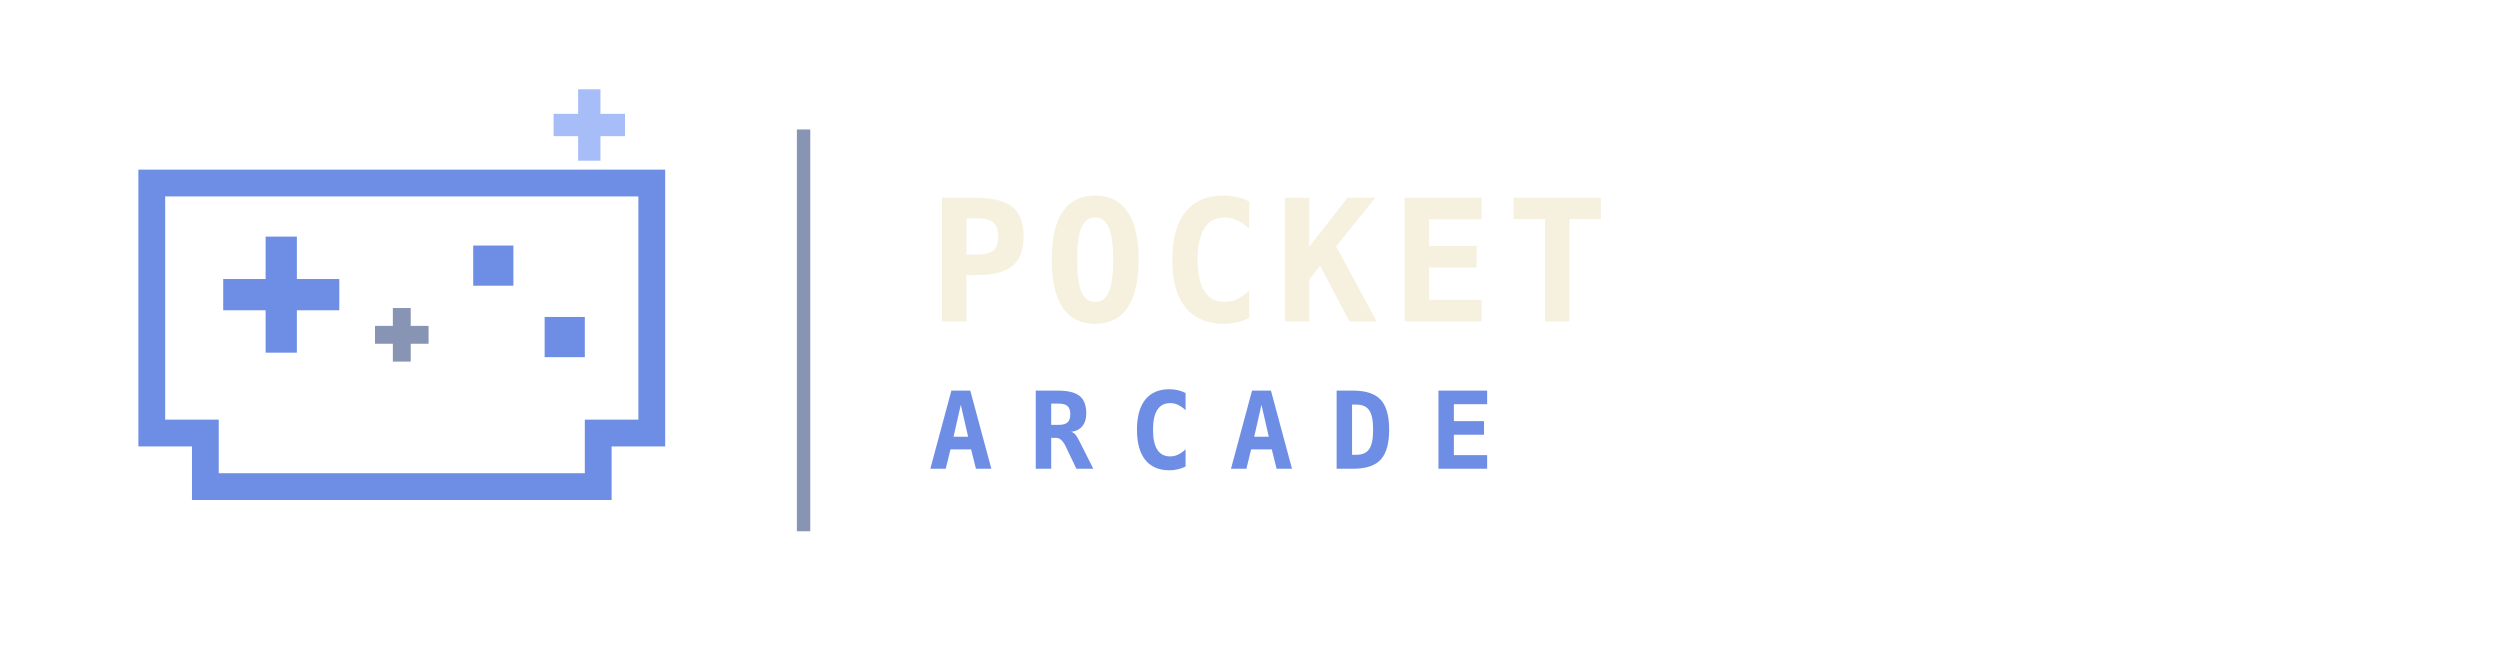
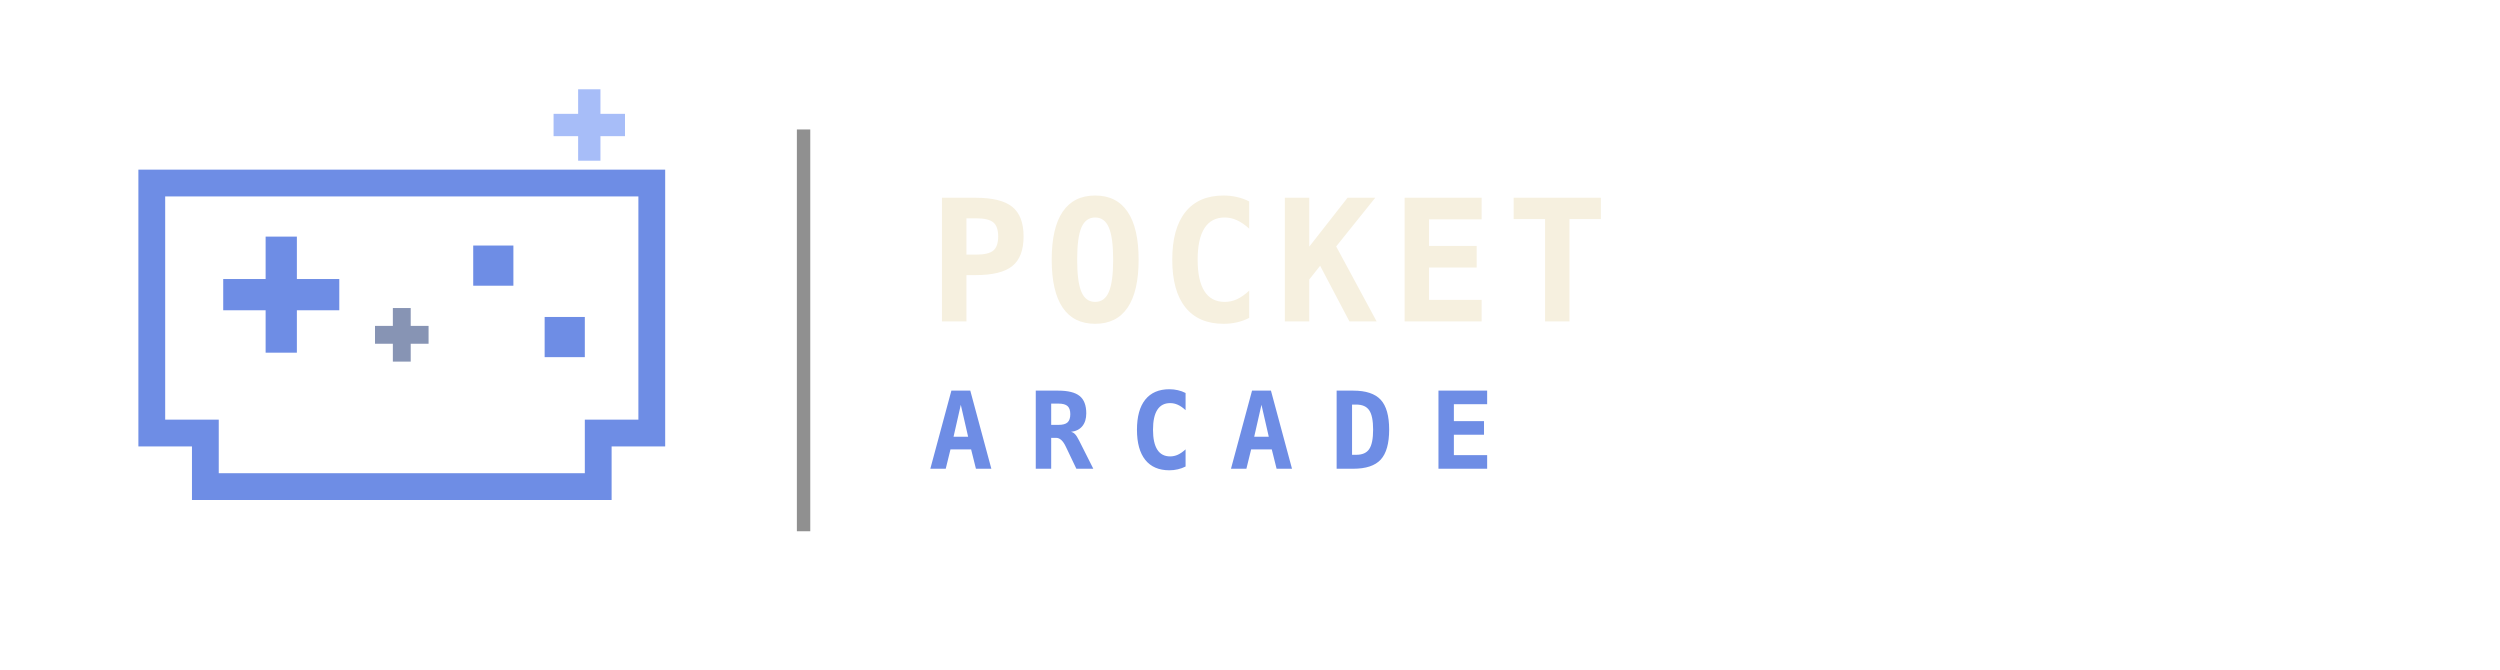
<svg xmlns="http://www.w3.org/2000/svg" viewBox="0 0 560 150" role="img" aria-label="Pocket Arcade">
  <g transform="translate(90 72)" fill="none" stroke="#6e8de5" stroke-width="6">
    <path d="M-56-31h112v56H44v12h-88V25h-12z" />
    <path d="M-40-6h26m-13-13V7" stroke-width="7" />
    <path d="M16-17h9v9h-9zm16 16h9v9h-9z" fill="#6e8de5" stroke="none" />
    <path d="M-6 3h12M0-3v12" stroke="#8794b4" stroke-width="4" />
    <path d="M42-52v16m-8-8h16" stroke="#a7bdf8" stroke-width="5" />
  </g>
-   <path d="M180 29v90" stroke="#8794b4" stroke-width="3" />
+   <path d="M180 29v90" stroke="#909090" stroke-width="3" />
  <g font-family="monospace" font-weight="bold">
    <text x="208" y="72" fill="#f6f0df" font-size="38" letter-spacing="3">POCKET</text>
    <text x="208" y="105" fill="#6e8de5" font-size="24" letter-spacing="8">ARCADE</text>
  </g>
</svg>
